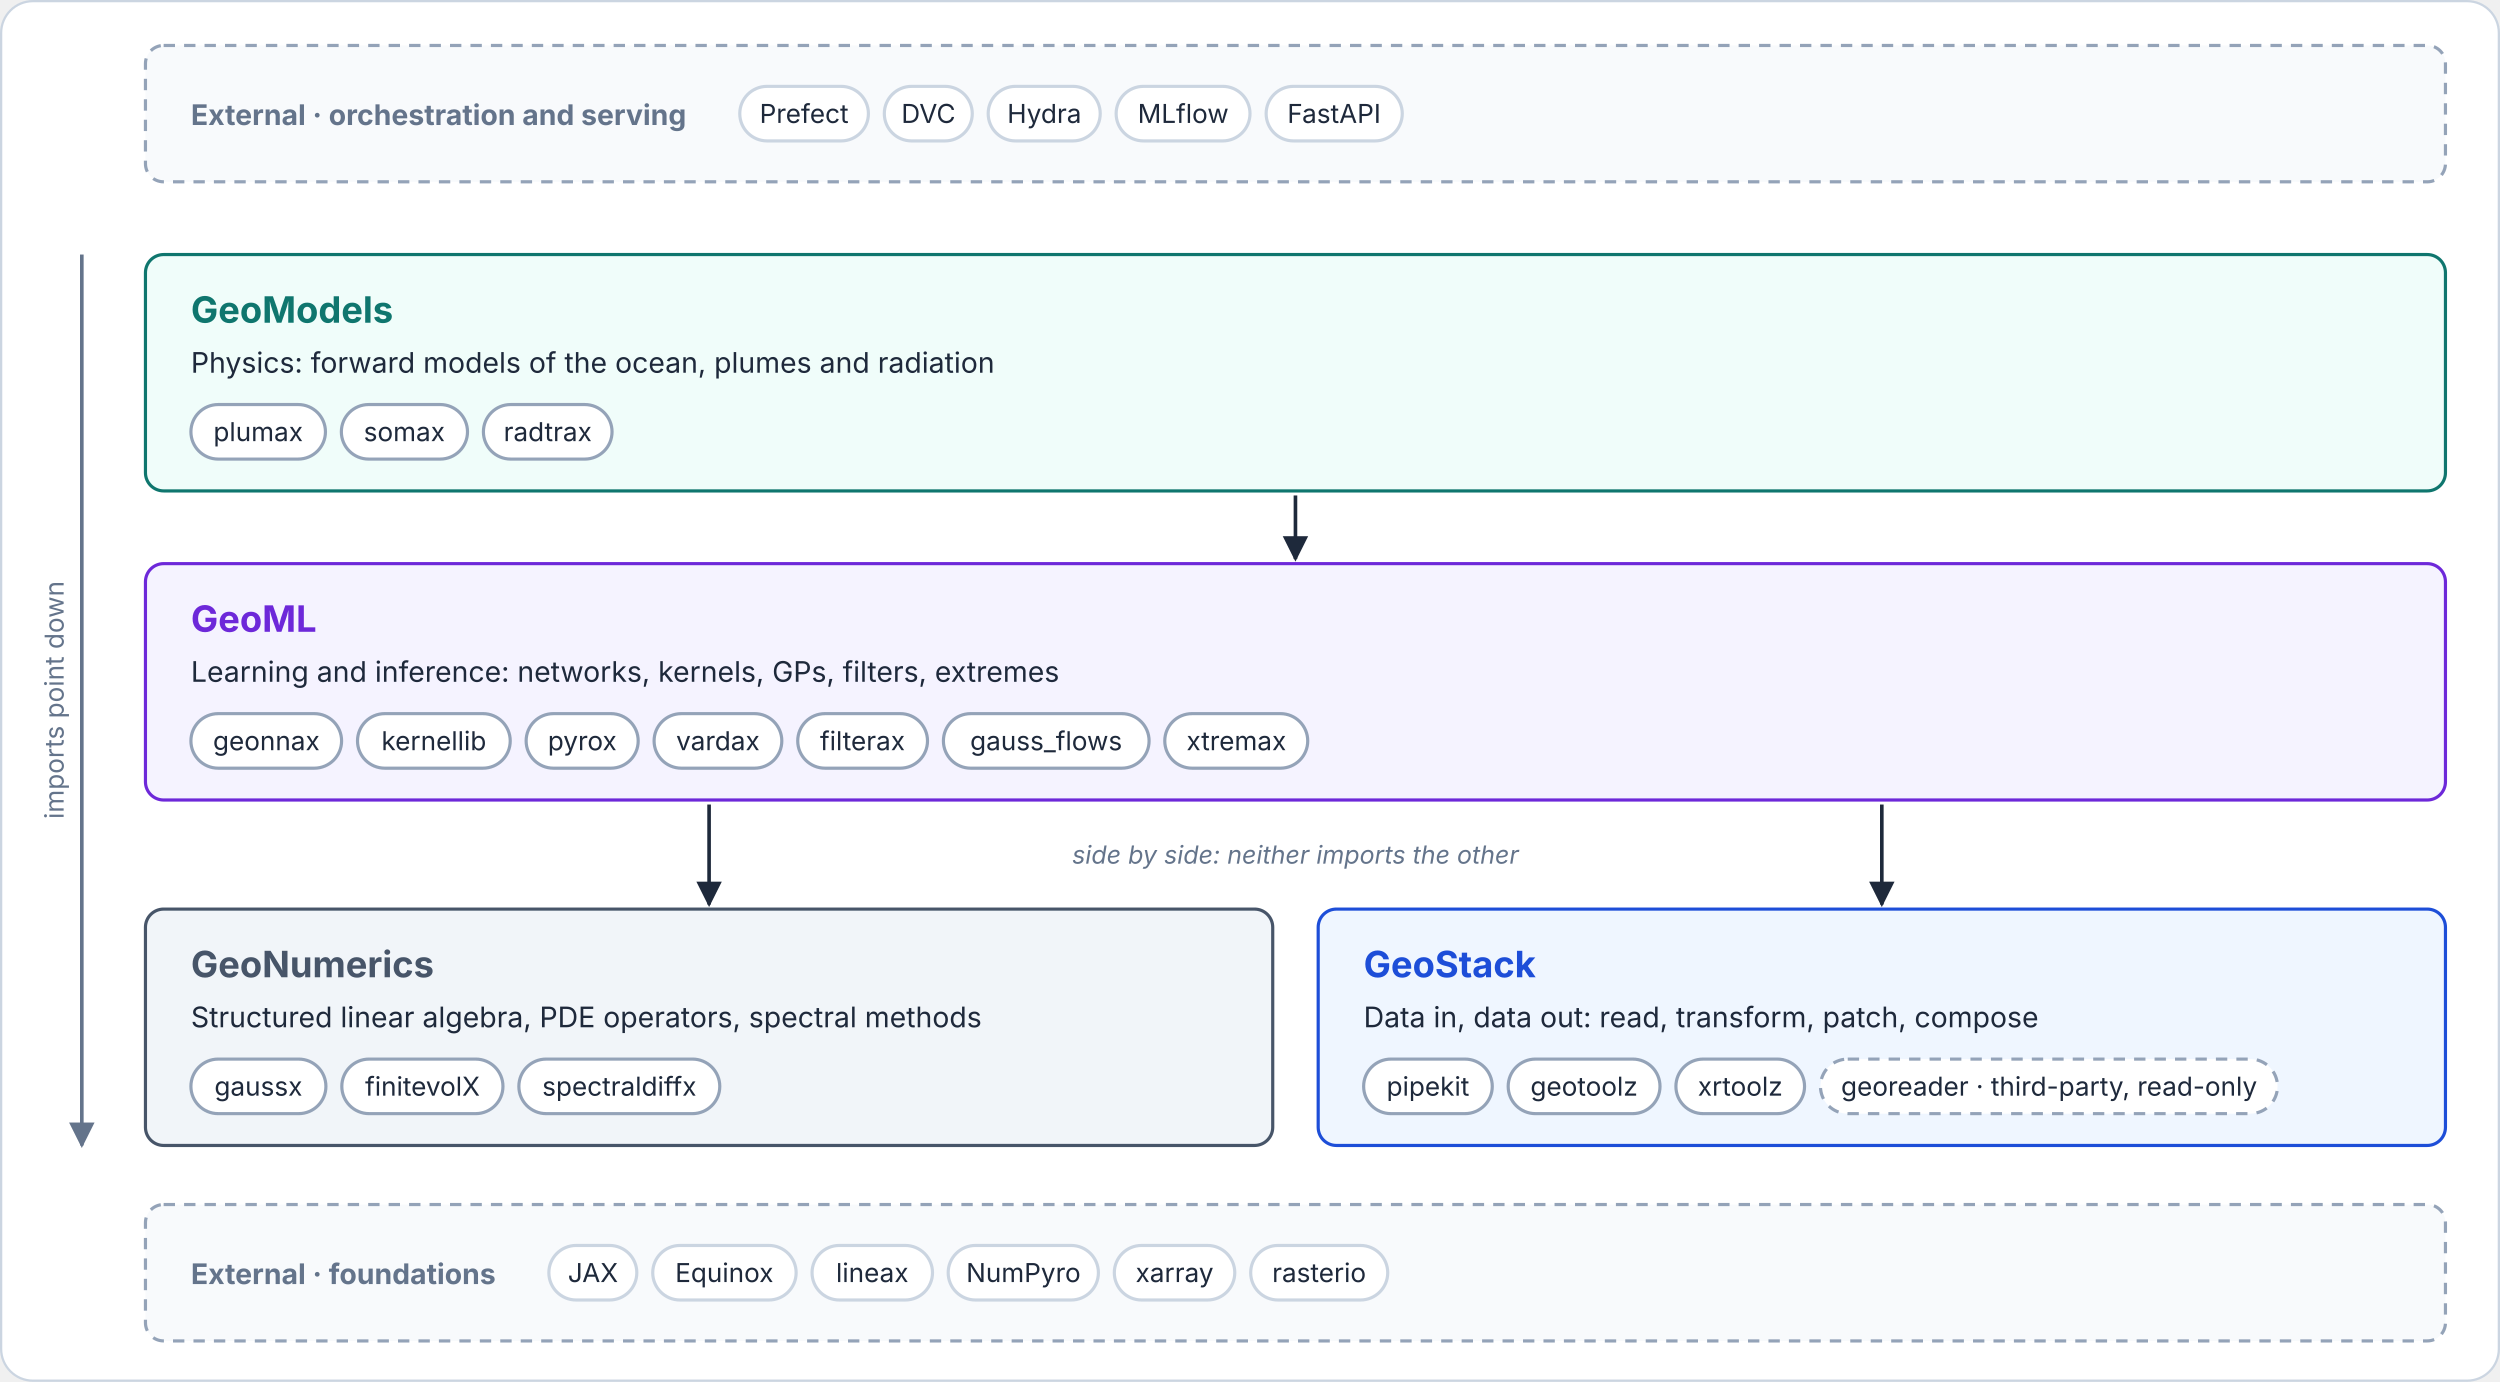
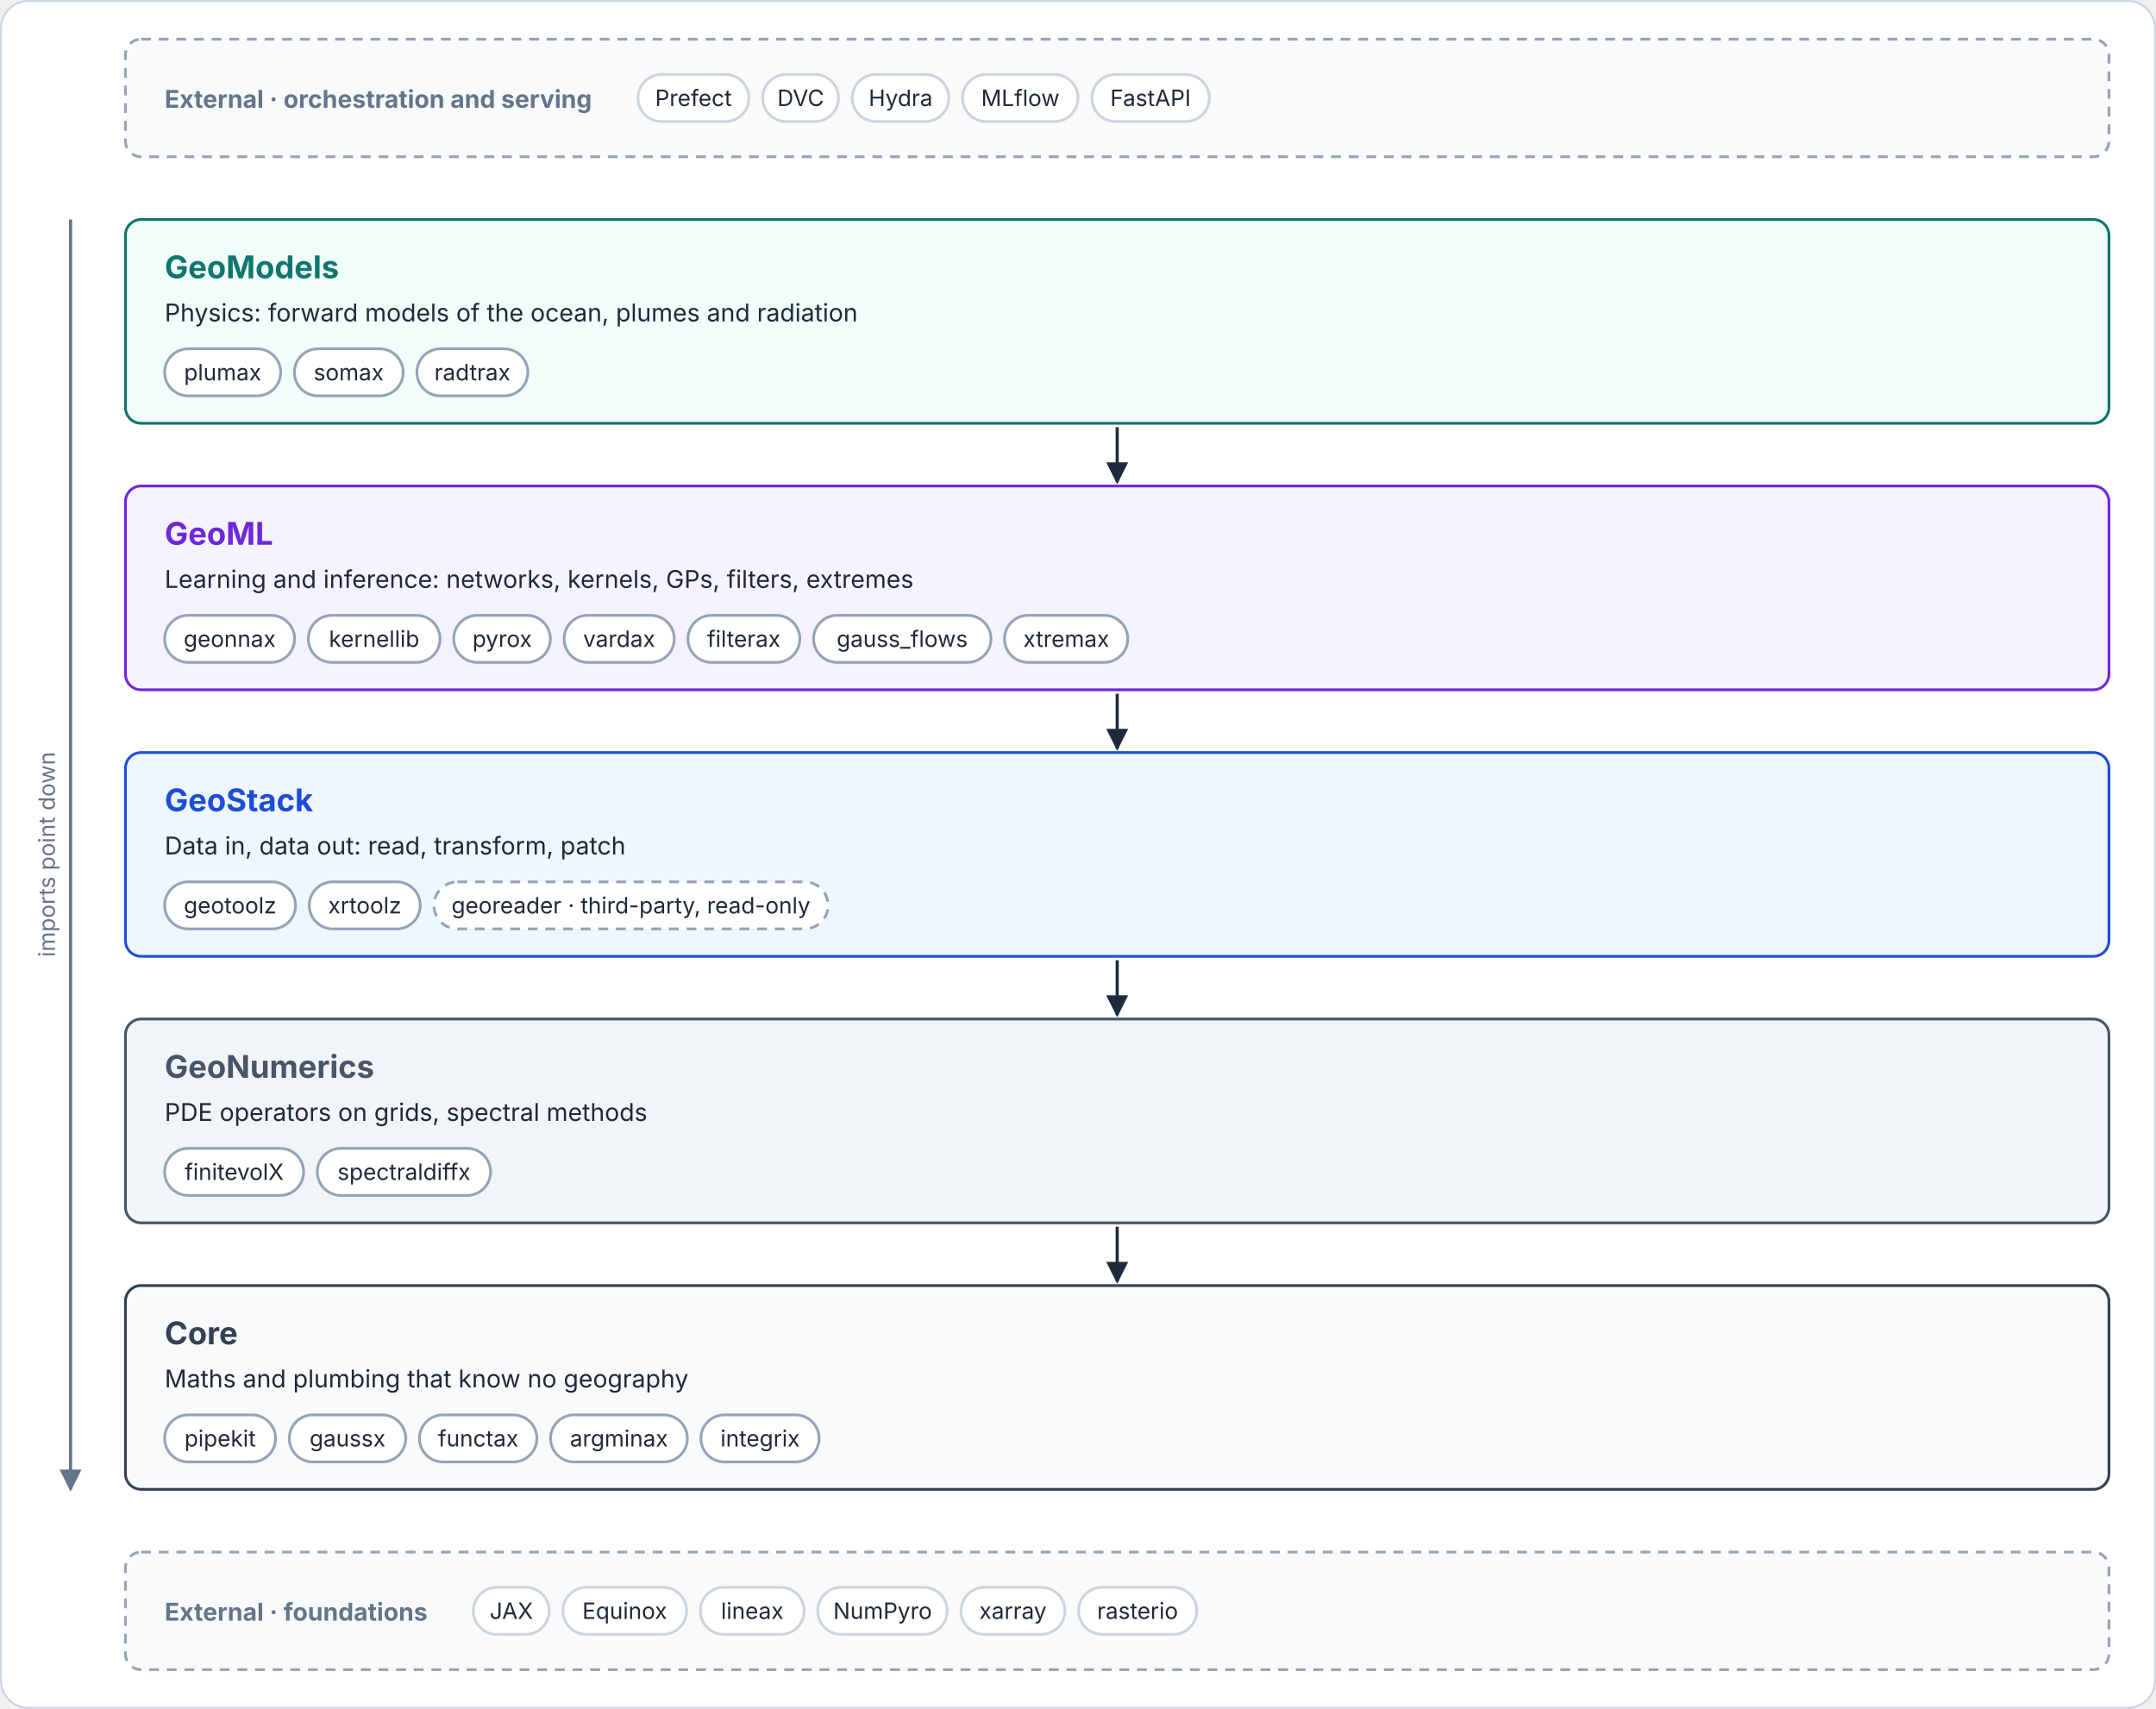
- <svg xmlns="http://www.w3.org/2000/svg" viewBox="0 0 1100 608" width="1100" height="608" role="img" aria-label="The stack in four owned layers between external foundations and external orchestration: GeoStack (data) and GeoNumerics (numerics) side by side at the bottom, GeoML (learning) on both, GeoModels (physics) on top. Imports point down; GeoStack and GeoNumerics never import each other." font-family="Inter, 'Helvetica Neue', Arial, 'DejaVu Sans', sans-serif">
+ <svg xmlns="http://www.w3.org/2000/svg" viewBox="0 0 1100 872" width="1100" height="872" role="img" aria-label="The stack in four owned layers over Core, between external foundations and external orchestration: Core (maths and plumbing) at the bottom, then GeoNumerics (numerics), GeoStack (data), GeoML (learning) and GeoModels (physics) on top. Imports point down; GeoStack may import GeoNumerics and never the other way round." font-family="Inter, 'Helvetica Neue', Arial, 'DejaVu Sans', sans-serif">
  <defs>
    <marker id="m1e293b" viewBox="0 0 10 10" refX="9" refY="5" markerWidth="7" markerHeight="7" orient="auto-start-reverse">
      <path d="M0,0 L10,5 L0,10 z" fill="#1e293b" />
    </marker>
    <marker id="m64748b" viewBox="0 0 10 10" refX="9" refY="5" markerWidth="7" markerHeight="7" orient="auto-start-reverse">
      <path d="M0,0 L10,5 L0,10 z" fill="#64748b" />
    </marker>
  </defs>
-   <rect x="0.5" y="0.5" width="1099" height="607" rx="14" fill="#ffffff" stroke="#cbd5e1" />
+   <rect x="0.5" y="0.5" width="1099" height="871" rx="14" fill="#ffffff" stroke="#cbd5e1" />
  <rect x="64.0" y="20.0" width="1012.0" height="60.0" rx="8" fill="#f8fafc" stroke="#94a3b8" stroke-width="1.4" stroke-dasharray="5 4" />
  <text x="84.0" y="55.0" font-size="12.5" fill="#64748b" text-anchor="start" font-weight="700">External · orchestration and serving</text>
  <rect x="325.5" y="38.0" width="56.6" height="24.0" rx="12.0" fill="#ffffff" stroke="#cbd5e1" stroke-width="1.4" />
  <text x="353.8" y="54.1" font-size="11.5" fill="#1e293b" text-anchor="middle" font-weight="400">Prefect</text>
  <rect x="389.1" y="38.0" width="38.7" height="24.0" rx="12.0" fill="#ffffff" stroke="#cbd5e1" stroke-width="1.4" />
  <text x="408.5" y="54.1" font-size="11.5" fill="#1e293b" text-anchor="middle" font-weight="400">DVC</text>
  <rect x="434.8" y="38.0" width="49.3" height="24.0" rx="12.0" fill="#ffffff" stroke="#cbd5e1" stroke-width="1.4" />
  <text x="459.5" y="54.1" font-size="11.5" fill="#1e293b" text-anchor="middle" font-weight="400">Hydra</text>
  <rect x="491.1" y="38.0" width="58.9" height="24.0" rx="12.0" fill="#ffffff" stroke="#cbd5e1" stroke-width="1.4" />
  <text x="520.6" y="54.1" font-size="11.5" fill="#1e293b" text-anchor="middle" font-weight="400">MLflow</text>
  <rect x="557.1" y="38.0" width="59.9" height="24.0" rx="12.0" fill="#ffffff" stroke="#cbd5e1" stroke-width="1.4" />
  <text x="587.0" y="54.1" font-size="11.5" fill="#1e293b" text-anchor="middle" font-weight="400">FastAPI</text>
  <rect x="64.0" y="112.0" width="1012.0" height="104.0" rx="8" fill="#f0fdfa" stroke="#0f766e" stroke-width="1.4" />
  <text x="84.0" y="142.0" font-size="16" fill="#0f766e" text-anchor="start" font-weight="700">GeoModels</text>
  <text x="84.0" y="164.0" font-size="12.5" fill="#1e293b" text-anchor="start" font-weight="400">Physics: forward models of the ocean, plumes and radiation</text>
  <rect x="84.0" y="178.0" width="59.2" height="24.0" rx="12.0" fill="#ffffff" stroke="#94a3b8" stroke-width="1.4" />
  <text x="113.6" y="194.1" font-size="11.5" fill="#1e293b" text-anchor="middle" font-weight="400">plumax</text>
  <rect x="150.2" y="178.0" width="55.5" height="24.0" rx="12.0" fill="#ffffff" stroke="#94a3b8" stroke-width="1.4" />
  <text x="177.9" y="194.1" font-size="11.5" fill="#1e293b" text-anchor="middle" font-weight="400">somax</text>
  <rect x="212.7" y="178.0" width="56.6" height="24.0" rx="12.0" fill="#ffffff" stroke="#94a3b8" stroke-width="1.4" />
  <text x="241.0" y="194.1" font-size="11.5" fill="#1e293b" text-anchor="middle" font-weight="400">radtrax</text>
  <rect x="64.0" y="248.0" width="1012.0" height="104.0" rx="8" fill="#f5f3ff" stroke="#6d28d9" stroke-width="1.4" />
  <text x="84.0" y="278.0" font-size="16" fill="#6d28d9" text-anchor="start" font-weight="700">GeoML</text>
  <text x="84.0" y="300.0" font-size="12.5" fill="#1e293b" text-anchor="start" font-weight="400">Learning and inference: networks, kernels, GPs, filters, extremes</text>
  <rect x="84.0" y="314.0" width="66.3" height="24.0" rx="12.0" fill="#ffffff" stroke="#94a3b8" stroke-width="1.4" />
  <text x="117.2" y="330.1" font-size="11.5" fill="#1e293b" text-anchor="middle" font-weight="400">geonnax</text>
  <rect x="157.3" y="314.0" width="67.2" height="24.0" rx="12.0" fill="#ffffff" stroke="#94a3b8" stroke-width="1.4" />
  <text x="190.9" y="330.1" font-size="11.5" fill="#1e293b" text-anchor="middle" font-weight="400">kernellib</text>
  <rect x="231.5" y="314.0" width="49.3" height="24.0" rx="12.0" fill="#ffffff" stroke="#94a3b8" stroke-width="1.4" />
  <text x="256.2" y="330.1" font-size="11.5" fill="#1e293b" text-anchor="middle" font-weight="400">pyrox</text>
  <rect x="287.8" y="314.0" width="56.2" height="24.0" rx="12.0" fill="#ffffff" stroke="#94a3b8" stroke-width="1.4" />
  <text x="315.9" y="330.1" font-size="11.5" fill="#1e293b" text-anchor="middle" font-weight="400">vardax</text>
  <rect x="351.0" y="314.0" width="57.1" height="24.0" rx="12.0" fill="#ffffff" stroke="#94a3b8" stroke-width="1.4" />
  <text x="379.5" y="330.1" font-size="11.5" fill="#1e293b" text-anchor="middle" font-weight="400">filterax</text>
  <rect x="415.1" y="314.0" width="90.5" height="24.0" rx="12.0" fill="#ffffff" stroke="#94a3b8" stroke-width="1.4" />
  <text x="460.3" y="330.1" font-size="11.5" fill="#1e293b" text-anchor="middle" font-weight="400">gauss_flows</text>
  <rect x="512.5" y="314.0" width="62.9" height="24.0" rx="12.0" fill="#ffffff" stroke="#94a3b8" stroke-width="1.4" />
  <text x="544.0" y="330.1" font-size="11.5" fill="#1e293b" text-anchor="middle" font-weight="400">xtremax</text>
-   <rect x="64.0" y="400.0" width="496.0" height="104.0" rx="8" fill="#f1f5f9" stroke="#475569" stroke-width="1.4" />
-   <text x="84.0" y="430.0" font-size="16" fill="#475569" text-anchor="start" font-weight="700">GeoNumerics</text>
-   <text x="84.0" y="452.0" font-size="12.5" fill="#1e293b" text-anchor="start" font-weight="400">Structured linear algebra, PDE operators, spectral methods</text>
-   <rect x="84.0" y="466.0" width="59.4" height="24.0" rx="12.0" fill="#ffffff" stroke="#94a3b8" stroke-width="1.4" />
-   <text x="113.7" y="482.1" font-size="11.5" fill="#1e293b" text-anchor="middle" font-weight="400">gaussx</text>
-   <rect x="150.4" y="466.0" width="70.9" height="24.0" rx="12.0" fill="#ffffff" stroke="#94a3b8" stroke-width="1.4" />
-   <text x="185.9" y="482.1" font-size="11.5" fill="#1e293b" text-anchor="middle" font-weight="400">finitevolX</text>
-   <rect x="228.3" y="466.0" width="88.4" height="24.0" rx="12.0" fill="#ffffff" stroke="#94a3b8" stroke-width="1.4" />
-   <text x="272.5" y="482.1" font-size="11.5" fill="#1e293b" text-anchor="middle" font-weight="400">spectraldiffx</text>
-   <rect x="580.0" y="400.0" width="496.0" height="104.0" rx="8" fill="#eff6ff" stroke="#1d4ed8" stroke-width="1.4" />
-   <text x="600.0" y="430.0" font-size="16" fill="#1d4ed8" text-anchor="start" font-weight="700">GeoStack</text>
-   <text x="600.0" y="452.0" font-size="12.5" fill="#1e293b" text-anchor="start" font-weight="400">Data in, data out: read, transform, patch, compose</text>
-   <rect x="600.0" y="466.0" width="56.6" height="24.0" rx="12.0" fill="#ffffff" stroke="#94a3b8" stroke-width="1.4" />
-   <text x="628.3" y="482.1" font-size="11.5" fill="#1e293b" text-anchor="middle" font-weight="400">pipekit</text>
-   <rect x="663.6" y="466.0" width="66.8" height="24.0" rx="12.0" fill="#ffffff" stroke="#94a3b8" stroke-width="1.4" />
-   <text x="697.0" y="482.1" font-size="11.5" fill="#1e293b" text-anchor="middle" font-weight="400">geotoolz</text>
-   <rect x="737.4" y="466.0" width="56.6" height="24.0" rx="12.0" fill="#ffffff" stroke="#94a3b8" stroke-width="1.4" />
-   <text x="765.7" y="482.1" font-size="11.5" fill="#1e293b" text-anchor="middle" font-weight="400">xrtoolz</text>
-   <rect x="801.0" y="466.0" width="201.1" height="24.0" rx="12.0" fill="#ffffff" stroke="#94a3b8" stroke-width="1.4" stroke-dasharray="5 4" />
-   <text x="901.6" y="482.1" font-size="11.5" fill="#1e293b" text-anchor="middle" font-weight="400">georeader · third-party, read-only</text>
-   <rect x="64.0" y="530.0" width="1012.0" height="60.0" rx="8" fill="#f8fafc" stroke="#94a3b8" stroke-width="1.4" stroke-dasharray="5 4" />
-   <text x="84.0" y="565.0" font-size="12.5" fill="#64748b" text-anchor="start" font-weight="700">External · foundations</text>
-   <rect x="241.5" y="548.0" width="38.7" height="24.0" rx="12.0" fill="#ffffff" stroke="#cbd5e1" stroke-width="1.4" />
-   <text x="260.9" y="564.1" font-size="11.5" fill="#1e293b" text-anchor="middle" font-weight="400">JAX</text>
-   <rect x="287.2" y="548.0" width="63.1" height="24.0" rx="12.0" fill="#ffffff" stroke="#cbd5e1" stroke-width="1.4" />
-   <text x="318.7" y="564.1" font-size="11.5" fill="#1e293b" text-anchor="middle" font-weight="400">Equinox</text>
-   <rect x="357.3" y="548.0" width="53.0" height="24.0" rx="12.0" fill="#ffffff" stroke="#cbd5e1" stroke-width="1.4" />
-   <text x="383.8" y="564.1" font-size="11.5" fill="#1e293b" text-anchor="middle" font-weight="400">lineax</text>
-   <rect x="417.2" y="548.0" width="66.1" height="24.0" rx="12.0" fill="#ffffff" stroke="#cbd5e1" stroke-width="1.4" />
-   <text x="450.3" y="564.1" font-size="11.5" fill="#1e293b" text-anchor="middle" font-weight="400">NumPyro</text>
-   <rect x="490.3" y="548.0" width="53.0" height="24.0" rx="12.0" fill="#ffffff" stroke="#cbd5e1" stroke-width="1.4" />
-   <text x="516.8" y="564.1" font-size="11.5" fill="#1e293b" text-anchor="middle" font-weight="400">xarray</text>
-   <rect x="550.3" y="548.0" width="60.3" height="24.0" rx="12.0" fill="#ffffff" stroke="#cbd5e1" stroke-width="1.4" />
-   <text x="580.4" y="564.1" font-size="11.5" fill="#1e293b" text-anchor="middle" font-weight="400">rasterio</text>
+   <rect x="64.0" y="384.0" width="1012.0" height="104.0" rx="8" fill="#eff6ff" stroke="#1d4ed8" stroke-width="1.4" />
+   <text x="84.0" y="414.0" font-size="16" fill="#1d4ed8" text-anchor="start" font-weight="700">GeoStack</text>
+   <text x="84.0" y="436.0" font-size="12.5" fill="#1e293b" text-anchor="start" font-weight="400">Data in, data out: read, transform, patch</text>
+   <rect x="84.0" y="450.0" width="66.8" height="24.0" rx="12.0" fill="#ffffff" stroke="#94a3b8" stroke-width="1.4" />
+   <text x="117.4" y="466.1" font-size="11.5" fill="#1e293b" text-anchor="middle" font-weight="400">geotoolz</text>
+   <rect x="157.8" y="450.0" width="56.6" height="24.0" rx="12.0" fill="#ffffff" stroke="#94a3b8" stroke-width="1.4" />
+   <text x="186.1" y="466.1" font-size="11.5" fill="#1e293b" text-anchor="middle" font-weight="400">xrtoolz</text>
+   <rect x="221.4" y="450.0" width="201.1" height="24.0" rx="12.0" fill="#ffffff" stroke="#94a3b8" stroke-width="1.4" stroke-dasharray="5 4" />
+   <text x="321.9" y="466.1" font-size="11.5" fill="#1e293b" text-anchor="middle" font-weight="400">georeader · third-party, read-only</text>
+   <rect x="64.0" y="520.0" width="1012.0" height="104.0" rx="8" fill="#f1f5f9" stroke="#475569" stroke-width="1.4" />
+   <text x="84.0" y="550.0" font-size="16" fill="#475569" text-anchor="start" font-weight="700">GeoNumerics</text>
+   <text x="84.0" y="572.0" font-size="12.5" fill="#1e293b" text-anchor="start" font-weight="400">PDE operators on grids, spectral methods</text>
+   <rect x="84.0" y="586.0" width="70.9" height="24.0" rx="12.0" fill="#ffffff" stroke="#94a3b8" stroke-width="1.4" />
+   <text x="119.5" y="602.1" font-size="11.5" fill="#1e293b" text-anchor="middle" font-weight="400">finitevolX</text>
+   <rect x="161.9" y="586.0" width="88.4" height="24.0" rx="12.0" fill="#ffffff" stroke="#94a3b8" stroke-width="1.4" />
+   <text x="206.1" y="602.1" font-size="11.5" fill="#1e293b" text-anchor="middle" font-weight="400">spectraldiffx</text>
+   <rect x="64.0" y="656.0" width="1012.0" height="104.0" rx="8" fill="#f8fafc" stroke="#334155" stroke-width="1.4" />
+   <text x="84.0" y="686.0" font-size="16" fill="#334155" text-anchor="start" font-weight="700">Core</text>
+   <text x="84.0" y="708.0" font-size="12.5" fill="#1e293b" text-anchor="start" font-weight="400">Maths and plumbing that know no geography</text>
+   <rect x="84.0" y="722.0" width="56.6" height="24.0" rx="12.0" fill="#ffffff" stroke="#94a3b8" stroke-width="1.4" />
+   <text x="112.3" y="738.1" font-size="11.5" fill="#1e293b" text-anchor="middle" font-weight="400">pipekit</text>
+   <rect x="147.6" y="722.0" width="59.4" height="24.0" rx="12.0" fill="#ffffff" stroke="#94a3b8" stroke-width="1.4" />
+   <text x="177.3" y="738.1" font-size="11.5" fill="#1e293b" text-anchor="middle" font-weight="400">gaussx</text>
+   <rect x="214.0" y="722.0" width="59.9" height="24.0" rx="12.0" fill="#ffffff" stroke="#94a3b8" stroke-width="1.4" />
+   <text x="244.0" y="738.1" font-size="11.5" fill="#1e293b" text-anchor="middle" font-weight="400">functax</text>
+   <rect x="280.9" y="722.0" width="69.8" height="24.0" rx="12.0" fill="#ffffff" stroke="#94a3b8" stroke-width="1.4" />
+   <text x="315.8" y="738.1" font-size="11.5" fill="#1e293b" text-anchor="middle" font-weight="400">argminax</text>
+   <rect x="357.6" y="722.0" width="60.3" height="24.0" rx="12.0" fill="#ffffff" stroke="#94a3b8" stroke-width="1.4" />
+   <text x="387.8" y="738.1" font-size="11.5" fill="#1e293b" text-anchor="middle" font-weight="400">integrix</text>
+   <rect x="64.0" y="792.0" width="1012.0" height="60.0" rx="8" fill="#f8fafc" stroke="#94a3b8" stroke-width="1.4" stroke-dasharray="5 4" />
+   <text x="84.0" y="827.0" font-size="12.5" fill="#64748b" text-anchor="start" font-weight="700">External · foundations</text>
+   <rect x="241.5" y="810.0" width="38.7" height="24.0" rx="12.0" fill="#ffffff" stroke="#cbd5e1" stroke-width="1.4" />
+   <text x="260.9" y="826.1" font-size="11.5" fill="#1e293b" text-anchor="middle" font-weight="400">JAX</text>
+   <rect x="287.2" y="810.0" width="63.1" height="24.0" rx="12.0" fill="#ffffff" stroke="#cbd5e1" stroke-width="1.4" />
+   <text x="318.7" y="826.1" font-size="11.5" fill="#1e293b" text-anchor="middle" font-weight="400">Equinox</text>
+   <rect x="357.3" y="810.0" width="53.0" height="24.0" rx="12.0" fill="#ffffff" stroke="#cbd5e1" stroke-width="1.4" />
+   <text x="383.8" y="826.1" font-size="11.5" fill="#1e293b" text-anchor="middle" font-weight="400">lineax</text>
+   <rect x="417.2" y="810.0" width="66.1" height="24.0" rx="12.0" fill="#ffffff" stroke="#cbd5e1" stroke-width="1.4" />
+   <text x="450.3" y="826.1" font-size="11.5" fill="#1e293b" text-anchor="middle" font-weight="400">NumPyro</text>
+   <rect x="490.3" y="810.0" width="53.0" height="24.0" rx="12.0" fill="#ffffff" stroke="#cbd5e1" stroke-width="1.4" />
+   <text x="516.8" y="826.1" font-size="11.5" fill="#1e293b" text-anchor="middle" font-weight="400">xarray</text>
+   <rect x="550.3" y="810.0" width="60.3" height="24.0" rx="12.0" fill="#ffffff" stroke="#cbd5e1" stroke-width="1.4" />
+   <text x="580.4" y="826.1" font-size="11.5" fill="#1e293b" text-anchor="middle" font-weight="400">rasterio</text>
  <path d="M570.0,218.0 L570.0,246.0" fill="none" stroke="#1e293b" stroke-width="1.6" stroke-linejoin="round" marker-end="url(#m1e293b)" />
-   <path d="M312.0,354.0 L312.0,398.0" fill="none" stroke="#1e293b" stroke-width="1.6" stroke-linejoin="round" marker-end="url(#m1e293b)" />
-   <path d="M828.0,354.0 L828.0,398.0" fill="none" stroke="#1e293b" stroke-width="1.6" stroke-linejoin="round" marker-end="url(#m1e293b)" />
-   <text x="570.0" y="380.0" font-size="11" fill="#64748b" text-anchor="middle" font-weight="400" font-style="italic">side by side: neither imports the other</text>
-   <path d="M36.0,112.0 L36.0,504.0" fill="none" stroke="#64748b" stroke-width="1.6" stroke-linejoin="round" marker-end="url(#m64748b)" />
-   <text transform="rotate(-90 28 308)" x="28.0" y="308.0" font-size="11.5" fill="#64748b" text-anchor="middle" font-weight="400">imports point down</text>
+   <path d="M570.0,354.0 L570.0,382.0" fill="none" stroke="#1e293b" stroke-width="1.6" stroke-linejoin="round" marker-end="url(#m1e293b)" />
+   <path d="M570.0,490.0 L570.0,518.0" fill="none" stroke="#1e293b" stroke-width="1.6" stroke-linejoin="round" marker-end="url(#m1e293b)" />
+   <path d="M570.0,626.0 L570.0,654.0" fill="none" stroke="#1e293b" stroke-width="1.6" stroke-linejoin="round" marker-end="url(#m1e293b)" />
+   <path d="M36.0,112.0 L36.0,760.0" fill="none" stroke="#64748b" stroke-width="1.6" stroke-linejoin="round" marker-end="url(#m64748b)" />
+   <text transform="rotate(-90 28 436)" x="28.0" y="436.0" font-size="11.5" fill="#64748b" text-anchor="middle" font-weight="400">imports point down</text>
</svg>
